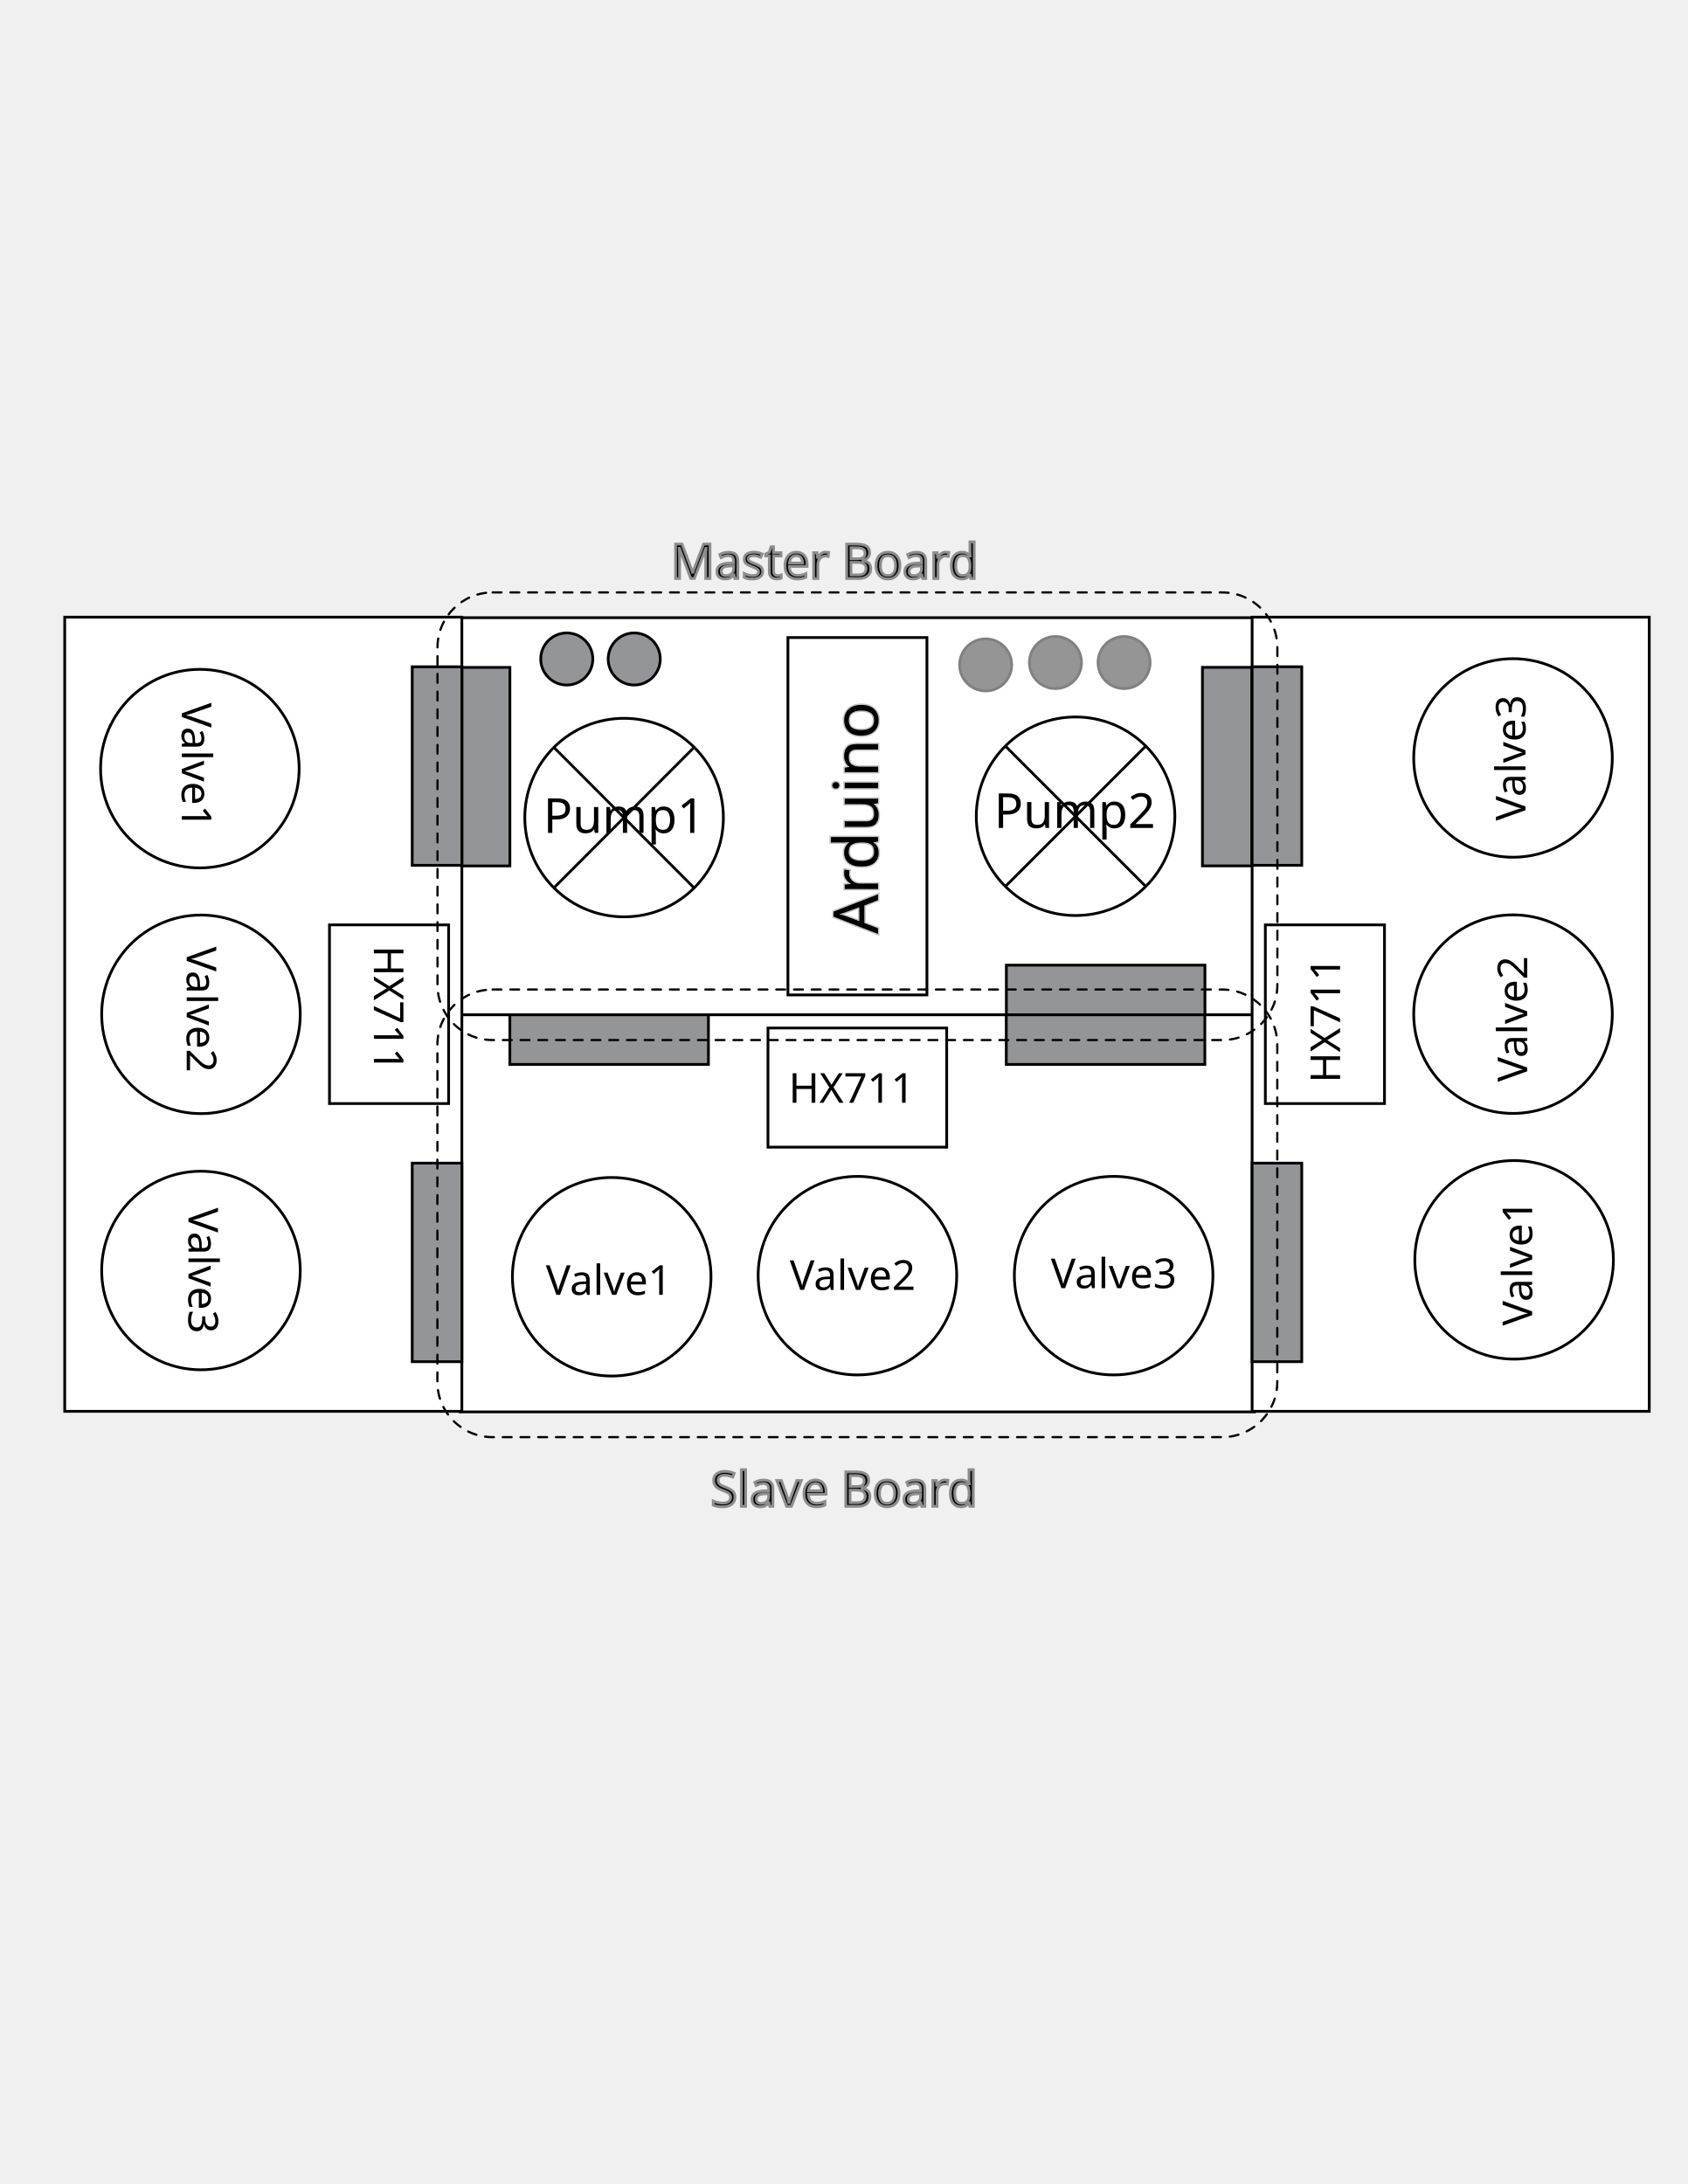
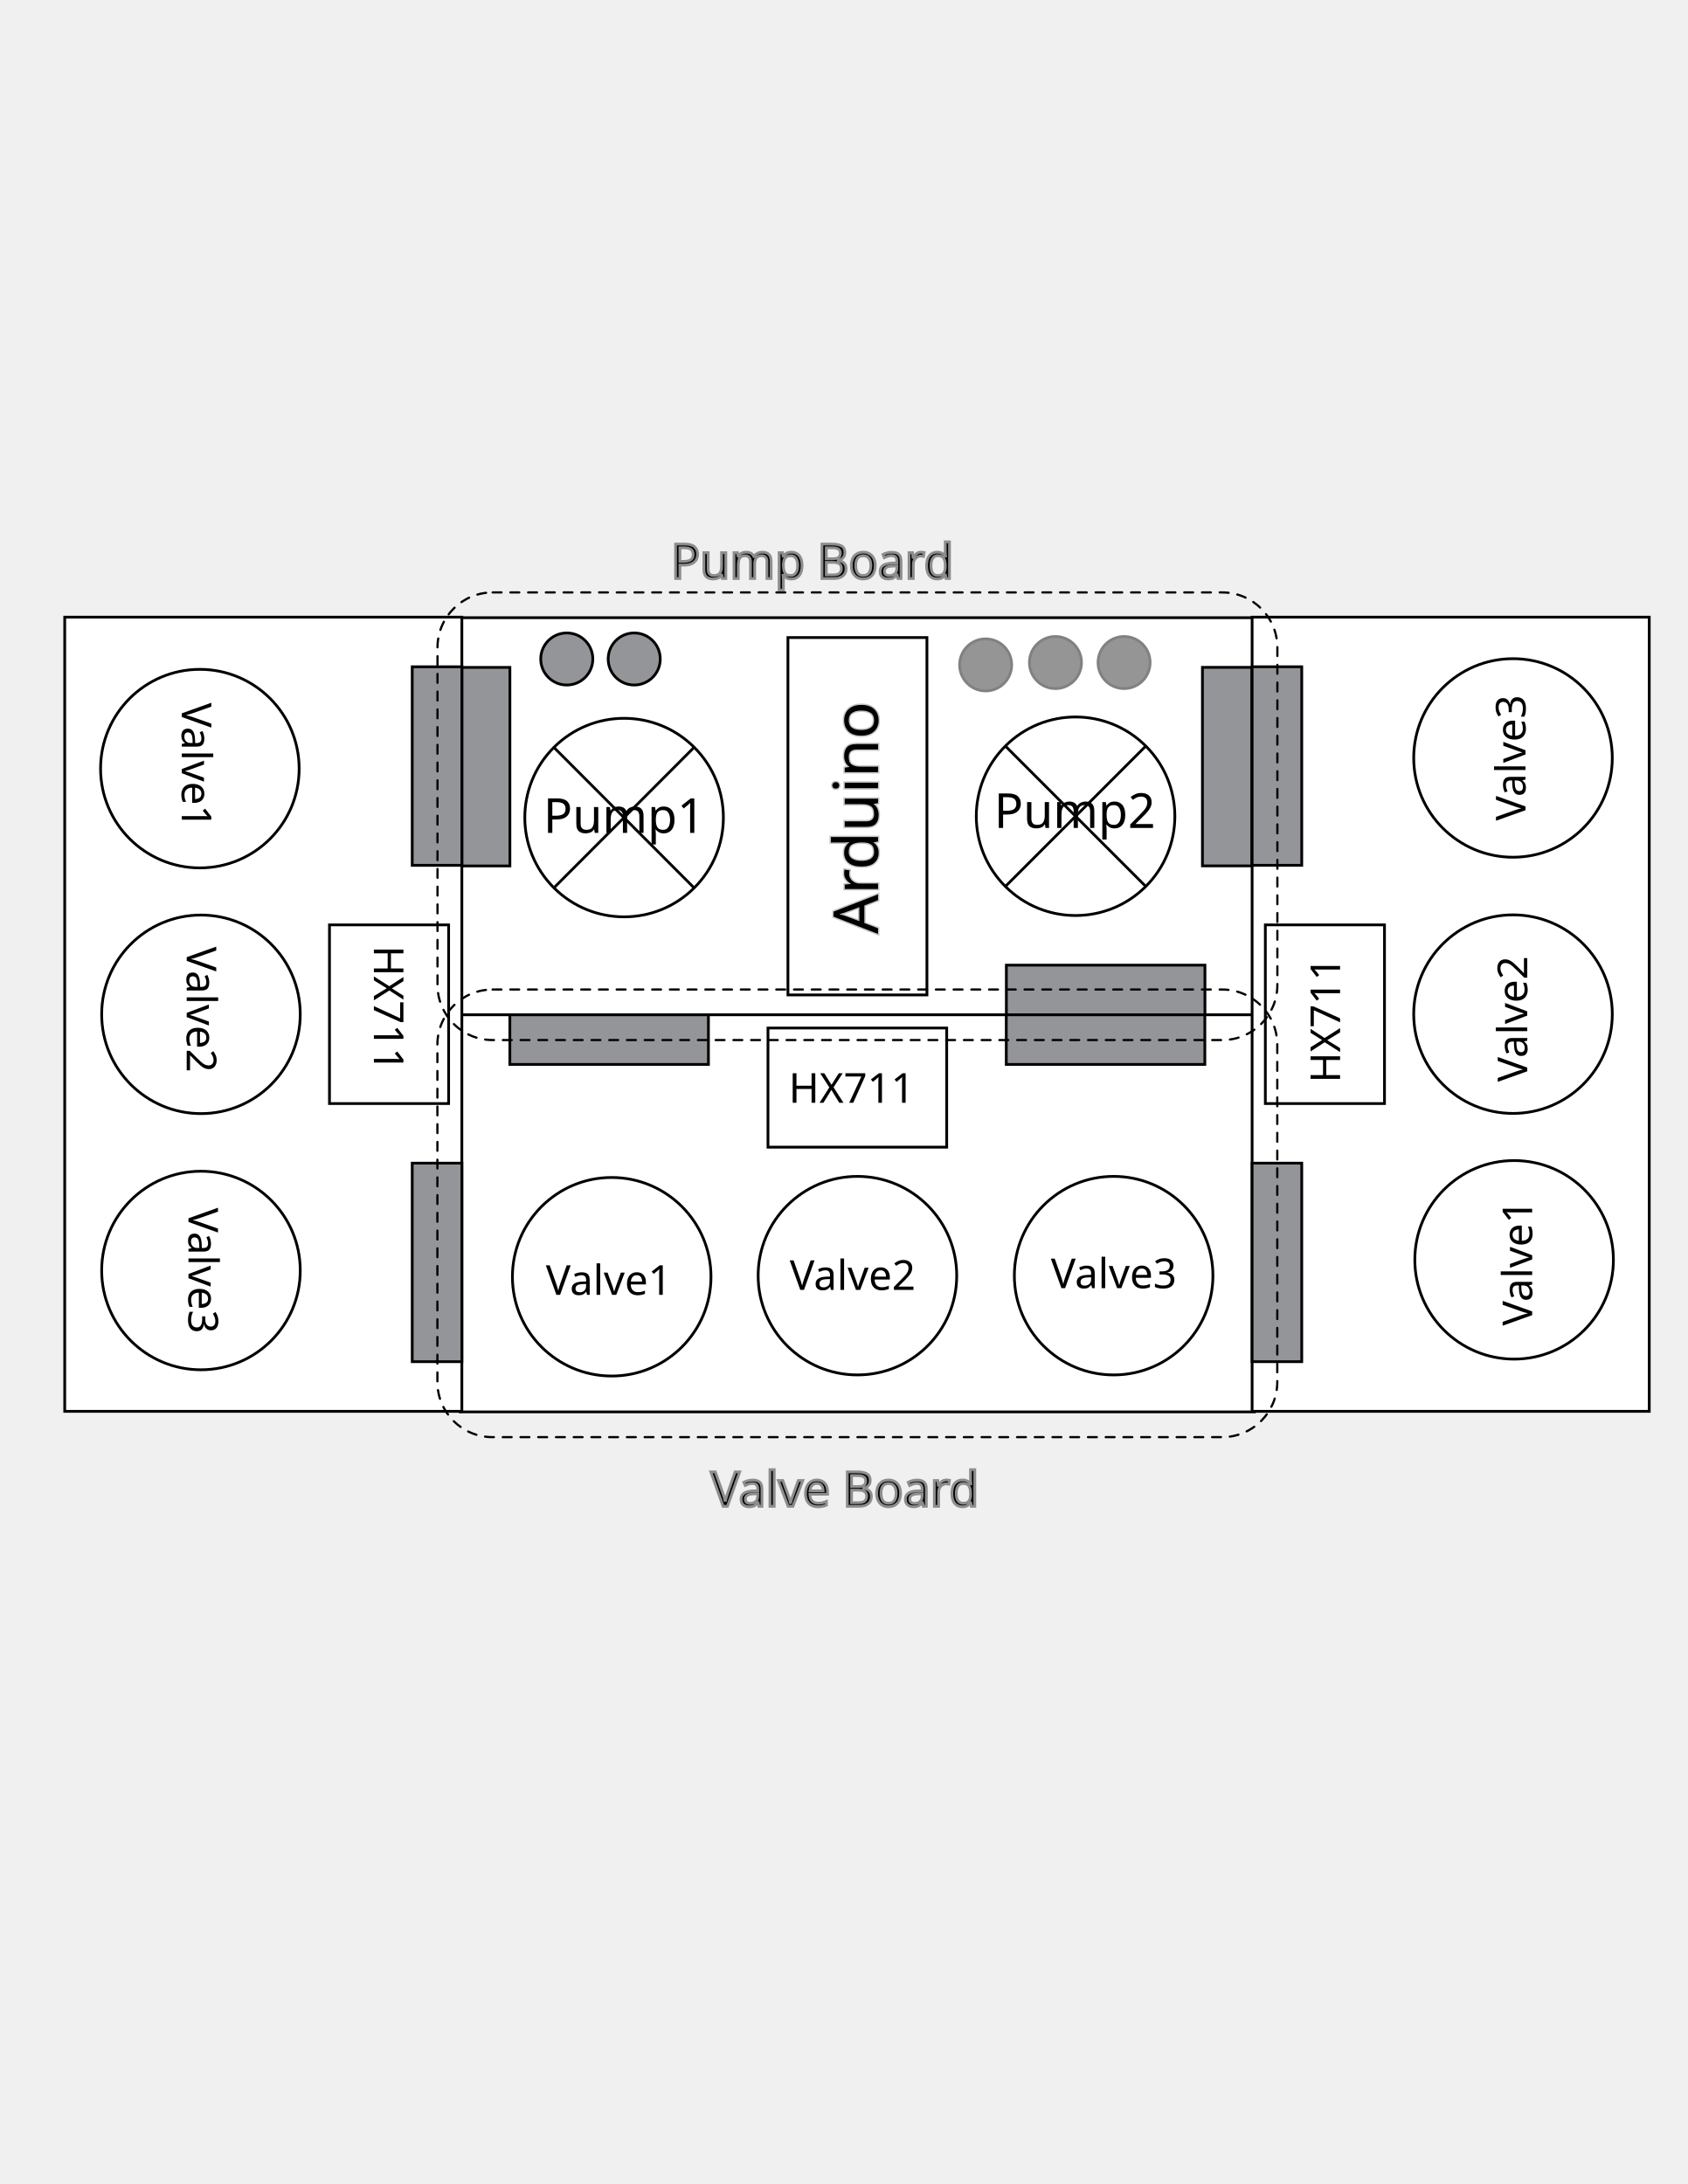
<svg xmlns="http://www.w3.org/2000/svg" version="1.1" id="Layer_1" x="0px" y="0px" viewBox="0 0 612 792" style="enable-background:new 0 0 612 792;" xml:space="preserve">
  <defs id="defs105" />
  <style type="text/css" id="style3">
	.st0{fill:#FFFFFF;stroke:#000000;stroke-miterlimit:10;}
	.st1{fill:#939598;stroke:#000000;stroke-miterlimit:10;}
	.st2{fill:none;stroke:#000000;stroke-miterlimit:10;}
</style>
  <rect x="166.9" y="224" class="st0" width="288" height="144" id="rect5" />
  <rect x="285.7" y="231.2" class="st0" width="50.4" height="129.6" id="rect7" />
  <rect x="409" y="269" transform="matrix(-1.836970e-16 1 -1 -1.836970e-16 722.9989 -167.0011)" class="st1" width="72" height="18" id="rect9" />
  <rect x="139.9" y="269" transform="matrix(-1.836970e-16 1 -1 -1.836970e-16 453.8839 102.1184)" class="st1" width="72" height="18" id="rect11" />
  <rect x="364.9" y="350" class="st1" width="72" height="18" id="rect15" />
  <g id="g83">
    <g id="g85">
      <ellipse transform="matrix(0.7071 -0.7071 0.7071 0.7071 -143.3805 246.8489)" class="st0" cx="226.3" cy="296.5" rx="36" ry="36" id="ellipse87" />
      <line class="st2" x1="200.8" y1="271" x2="251.7" y2="322" id="line89" />
    </g>
    <line class="st2" x1="251.7" y1="271" x2="200.8" y2="322" id="line91" />
  </g>
  <g id="g93">
    <g id="g95">
      <ellipse transform="matrix(0.7071 -0.7071 0.7071 0.7071 -95.0752 362.468)" class="st0" cx="390" cy="296" rx="36" ry="36" id="ellipse97" />
      <line class="st2" x1="364.5" y1="270.5" x2="415.5" y2="321.5" id="line99" />
    </g>
    <line class="st2" x1="415.5" y1="270.5" x2="364.5" y2="321.5" id="line101" />
  </g>
  <text xml:space="preserve" style="font-style:normal;font-weight:normal;font-size:22.5px;line-height:125%;font-family:sans-serif;letter-spacing:0px;word-spacing:0px;fill:#000000;fill-opacity:1;stroke:#000000;stroke-width:1px;stroke-linecap:butt;stroke-linejoin:miter;stroke-opacity:0.23;" x="-338.687" y="318.371" id="text4275" transform="matrix(0,-1,1,0,0,0)">
    <tspan id="tspan4277" x="-338.687" y="318.371">Arduino</tspan>
  </text>
  <text xml:space="preserve" style="font-style:normal;font-weight:normal;font-size:22.5px;line-height:125%;font-family:sans-serif;letter-spacing:0px;word-spacing:0px;fill:#000000;fill-opacity:1;stroke:none;stroke-width:1px;stroke-linecap:butt;stroke-linejoin:miter;stroke-opacity:1" x="197.005" y="302.03" id="text4279">
    <tspan id="tspan4281" x="197.005" y="302.03" style="font-size:17.5px">Pump1</tspan>
  </text>
  <text xml:space="preserve" style="font-style:normal;font-weight:normal;font-size:22.5px;line-height:125%;font-family:sans-serif;letter-spacing:0px;word-spacing:0px;fill:#000000;fill-opacity:1;stroke:none;stroke-width:1px;stroke-linecap:butt;stroke-linejoin:miter;stroke-opacity:1" x="360.451" y="300.233" id="text4279-3">
    <tspan id="tspan4281-5" x="360.451" y="300.233" style="font-size:17.5px">Pump2</tspan>
    <tspan x="360.451" y="322.108" style="font-size:17.5px" id="tspan4301" />
  </text>
  <g id="g4361">
    <g id="g35">
      <rect id="rect37" height="144" width="288" class="st0" transform="matrix(-1 -2.244810e-10 2.244810e-10 -1 621.7654 880)" y="368" x="166.9" />
      <rect id="rect39" height="43.2" width="64.8" class="st0" transform="matrix(-1 -2.245108e-10 2.245108e-10 -1 621.7654 788.8)" y="372.8" x="278.5" />
      <circle id="circle41" r="36" cy="462.6" cx="310.9" class="st0" />
      <circle id="circle43" r="36" cy="463" cx="221.8" class="st0" />
      <circle id="circle45" r="36" cy="462.6" cx="403.8" class="st0" />
      <rect id="rect47" height="18" width="72" class="st1" transform="matrix(-1 -4.489399e-11 4.489399e-11 -1 801.7677 754)" y="368" x="364.9" />
      <rect id="rect49" height="18" width="72" class="st1" transform="matrix(-1 -4.489399e-11 4.489399e-11 -1 441.7677 754)" y="368" x="184.9" />
    </g>
    <text id="text4235" y="399.897" x="285.975" style="font-style:normal;font-weight:normal;font-size:22.5px;line-height:125%;font-family:sans-serif;letter-spacing:0px;word-spacing:0px;fill:#000000;fill-opacity:1;stroke:none;stroke-width:1px;stroke-linecap:butt;stroke-linejoin:miter;stroke-opacity:1" xml:space="preserve">
      <tspan style="font-size:15px" y="399.897" x="285.975" id="tspan4237">HX711</tspan>
    </text>
    <text id="text4235-6" y="469.55" x="197.913" style="font-style:normal;font-weight:normal;font-size:22.5px;line-height:125%;font-family:sans-serif;letter-spacing:0px;word-spacing:0px;fill:#000000;fill-opacity:1;stroke:none;stroke-width:1px;stroke-linecap:butt;stroke-linejoin:miter;stroke-opacity:1" xml:space="preserve">
      <tspan style="font-size:15px" y="469.55" x="197.913" id="tspan4237-2">Valve1</tspan>
    </text>
    <text id="text4235-6-9" y="467.768" x="286.348" style="font-style:normal;font-weight:normal;font-size:22.5px;line-height:125%;font-family:sans-serif;letter-spacing:0px;word-spacing:0px;fill:#000000;fill-opacity:1;stroke:none;stroke-width:1px;stroke-linecap:butt;stroke-linejoin:miter;stroke-opacity:1" xml:space="preserve">
      <tspan style="font-size:15px" y="467.768" x="286.348" id="tspan4237-2-1">Valve2</tspan>
      <tspan id="tspan4359" style="font-size:15px" y="486.518" x="286.348" />
    </text>
    <text id="text4235-6-9-2" y="467.132" x="381.037" style="font-style:normal;font-weight:normal;font-size:22.5px;line-height:125%;font-family:sans-serif;letter-spacing:0px;word-spacing:0px;fill:#000000;fill-opacity:1;stroke:none;stroke-width:1px;stroke-linecap:butt;stroke-linejoin:miter;stroke-opacity:1" xml:space="preserve">
      <tspan style="font-size:15px" y="467.132" x="381.037" id="tspan4237-2-1-7">Valve3</tspan>
      <tspan id="tspan4357" style="font-size:15px" y="485.882" x="381.037" />
    </text>
  </g>
  <g transform="matrix(0,1,-1,0,535.4682,56.93295)" id="g4361-0">
    <g id="g35-9">
      <rect id="rect37-3" height="144" width="288" class="st0" transform="matrix(-1,0,0,-1,621.7654,880)" y="368" x="166.9" style="fill:#ffffff;stroke:#000000;stroke-miterlimit:10" />
      <rect id="rect39-6" height="43.2" width="64.8" class="st0" transform="matrix(-1,0,0,-1,621.7654,788.8)" y="372.8" x="278.5" style="fill:#ffffff;stroke:#000000;stroke-miterlimit:10" />
      <circle id="circle41-0" r="36" cy="462.6" cx="310.9" class="st0" style="fill:#ffffff;stroke:#000000;stroke-miterlimit:10" />
      <circle id="circle43-6" r="36" cy="463" cx="221.8" class="st0" style="fill:#ffffff;stroke:#000000;stroke-miterlimit:10" />
      <circle id="circle45-2" r="36" cy="462.6" cx="403.8" class="st0" style="fill:#ffffff;stroke:#000000;stroke-miterlimit:10" />
      <rect id="rect47-6" height="18" width="72" class="st1" transform="matrix(-1,0,0,-1,801.7677,754)" y="368" x="364.9" style="fill:#939598;stroke:#000000;stroke-miterlimit:10" />
      <rect id="rect49-1" height="18" width="72" class="st1" transform="matrix(-1,0,0,-1,441.7677,754)" y="368" x="184.9" style="fill:#939598;stroke:#000000;stroke-miterlimit:10" />
    </g>
    <text id="text4235-8" y="399.897" x="285.975" style="font-style:normal;font-weight:normal;font-size:22.5px;line-height:125%;font-family:sans-serif;letter-spacing:0px;word-spacing:0px;fill:#000000;fill-opacity:1;stroke:none;stroke-width:1px;stroke-linecap:butt;stroke-linejoin:miter;stroke-opacity:1" xml:space="preserve">
      <tspan style="font-size:15px" y="399.897" x="285.975" id="tspan4237-7">HX711</tspan>
    </text>
    <text id="text4235-6-92" y="469.55" x="197.913" style="font-style:normal;font-weight:normal;font-size:22.5px;line-height:125%;font-family:sans-serif;letter-spacing:0px;word-spacing:0px;fill:#000000;fill-opacity:1;stroke:none;stroke-width:1px;stroke-linecap:butt;stroke-linejoin:miter;stroke-opacity:1" xml:space="preserve">
      <tspan style="font-size:15px" y="469.55" x="197.913" id="tspan4237-2-0">Valve1</tspan>
    </text>
    <text id="text4235-6-9-23" y="467.768" x="286.348" style="font-style:normal;font-weight:normal;font-size:22.5px;line-height:125%;font-family:sans-serif;letter-spacing:0px;word-spacing:0px;fill:#000000;fill-opacity:1;stroke:none;stroke-width:1px;stroke-linecap:butt;stroke-linejoin:miter;stroke-opacity:1" xml:space="preserve">
      <tspan style="font-size:15px" y="467.768" x="286.348" id="tspan4237-2-1-75">Valve2</tspan>
      <tspan id="tspan4359-9" style="font-size:15px" y="486.518" x="286.348" />
    </text>
    <text id="text4235-6-9-2-2" y="467.132" x="381.037" style="font-style:normal;font-weight:normal;font-size:22.5px;line-height:125%;font-family:sans-serif;letter-spacing:0px;word-spacing:0px;fill:#000000;fill-opacity:1;stroke:none;stroke-width:1px;stroke-linecap:butt;stroke-linejoin:miter;stroke-opacity:1" xml:space="preserve">
      <tspan style="font-size:15px" y="467.132" x="381.037" id="tspan4237-2-1-7-2">Valve3</tspan>
      <tspan id="tspan4357-8" style="font-size:15px" y="485.882" x="381.037" />
    </text>
  </g>
  <g transform="matrix(0,-1,1,0,86.00523,678.6638)" id="g4361-0-9">
    <g id="g35-9-7">
      <rect id="rect37-3-3" height="144" width="288" class="st0" transform="matrix(-1,0,0,-1,621.7654,880)" y="368" x="166.9" style="fill:#ffffff;stroke:#000000;stroke-miterlimit:10" />
      <rect id="rect39-6-6" height="43.2" width="64.8" class="st0" transform="matrix(-1,0,0,-1,621.7654,788.8)" y="372.8" x="278.5" style="fill:#ffffff;stroke:#000000;stroke-miterlimit:10" />
      <circle id="circle41-0-1" r="36" cy="462.6" cx="310.9" class="st0" style="fill:#ffffff;stroke:#000000;stroke-miterlimit:10" />
      <circle id="circle43-6-2" r="36" cy="463" cx="221.8" class="st0" style="fill:#ffffff;stroke:#000000;stroke-miterlimit:10" />
      <circle id="circle45-2-9" r="36" cy="462.6" cx="403.8" class="st0" style="fill:#ffffff;stroke:#000000;stroke-miterlimit:10" />
      <rect id="rect47-6-3" height="18" width="72" class="st1" transform="matrix(-1,0,0,-1,801.7677,754)" y="368" x="364.9" style="fill:#939598;stroke:#000000;stroke-miterlimit:10" />
      <rect id="rect49-1-1" height="18" width="72" class="st1" transform="matrix(-1,0,0,-1,441.7677,754)" y="368" x="184.9" style="fill:#939598;stroke:#000000;stroke-miterlimit:10" />
    </g>
    <text id="text4235-8-9" y="399.897" x="285.975" style="font-style:normal;font-weight:normal;font-size:22.5px;line-height:125%;font-family:sans-serif;letter-spacing:0px;word-spacing:0px;fill:#000000;fill-opacity:1;stroke:none;stroke-width:1px;stroke-linecap:butt;stroke-linejoin:miter;stroke-opacity:1" xml:space="preserve">
      <tspan style="font-size:15px" y="399.897" x="285.975" id="tspan4237-7-4">HX711</tspan>
    </text>
    <text id="text4235-6-92-7" y="469.55" x="197.913" style="font-style:normal;font-weight:normal;font-size:22.5px;line-height:125%;font-family:sans-serif;letter-spacing:0px;word-spacing:0px;fill:#000000;fill-opacity:1;stroke:none;stroke-width:1px;stroke-linecap:butt;stroke-linejoin:miter;stroke-opacity:1" xml:space="preserve">
      <tspan style="font-size:15px" y="469.55" x="197.913" id="tspan4237-2-0-8">Valve1</tspan>
    </text>
    <text id="text4235-6-9-23-4" y="467.768" x="286.348" style="font-style:normal;font-weight:normal;font-size:22.5px;line-height:125%;font-family:sans-serif;letter-spacing:0px;word-spacing:0px;fill:#000000;fill-opacity:1;stroke:none;stroke-width:1px;stroke-linecap:butt;stroke-linejoin:miter;stroke-opacity:1" xml:space="preserve">
      <tspan style="font-size:15px" y="467.768" x="286.348" id="tspan4237-2-1-75-5">Valve2</tspan>
      <tspan id="tspan4359-9-0" style="font-size:15px" y="486.518" x="286.348" />
    </text>
    <text id="text4235-6-9-2-2-3" y="467.132" x="381.037" style="font-style:normal;font-weight:normal;font-size:22.5px;line-height:125%;font-family:sans-serif;letter-spacing:0px;word-spacing:0px;fill:#000000;fill-opacity:1;stroke:none;stroke-width:1px;stroke-linecap:butt;stroke-linejoin:miter;stroke-opacity:1" xml:space="preserve">
      <tspan style="font-size:15px" y="467.132" x="381.037" id="tspan4237-2-1-7-2-6">Valve3</tspan>
      <tspan id="tspan4357-8-1" style="font-size:15px" y="485.882" x="381.037" />
    </text>
  </g>
  <circle style="color:#000000;clip-rule:nonzero;display:inline;overflow:visible;visibility:visible;opacity:1;isolation:auto;mix-blend-mode:normal;color-interpolation:sRGB;color-interpolation-filters:linearRGB;solid-color:#000000;solid-opacity:1;fill:#939598;fill-opacity:1;fill-rule:nonzero;stroke:#000000;stroke-width:1;stroke-linecap:round;stroke-linejoin:round;stroke-miterlimit:4;stroke-dasharray:none;stroke-dashoffset:0;stroke-opacity:1;color-rendering:auto;image-rendering:auto;shape-rendering:auto;text-rendering:auto;enable-background:accumulate" id="path4580" cx="205.508" cy="238.973" r="9.439" />
  <circle style="color:#000000;clip-rule:nonzero;display:inline;overflow:visible;visibility:visible;opacity:1;isolation:auto;mix-blend-mode:normal;color-interpolation:sRGB;color-interpolation-filters:linearRGB;solid-color:#000000;solid-opacity:1;fill:#939598;fill-opacity:1;fill-rule:nonzero;stroke:#000000;stroke-width:1;stroke-linecap:round;stroke-linejoin:round;stroke-miterlimit:4;stroke-dasharray:none;stroke-dashoffset:0;stroke-opacity:1;color-rendering:auto;image-rendering:auto;shape-rendering:auto;text-rendering:auto;enable-background:accumulate" id="path4580-3" cx="229.963" cy="238.973" r="9.439" />
  <circle style="color:#000000;clip-rule:nonzero;display:inline;overflow:visible;visibility:visible;opacity:1;isolation:auto;mix-blend-mode:normal;color-interpolation:sRGB;color-interpolation-filters:linearRGB;solid-color:#000000;solid-opacity:1;fill:#959595;fill-opacity:1;fill-rule:nonzero;stroke:#818181;stroke-width:1;stroke-linecap:round;stroke-linejoin:round;stroke-miterlimit:4;stroke-dasharray:none;stroke-dashoffset:0;stroke-opacity:1;color-rendering:auto;image-rendering:auto;shape-rendering:auto;text-rendering:auto;enable-background:accumulate" id="path4580-3-6" cx="357.387" cy="241.118" r="9.439" />
  <circle style="color:#000000;clip-rule:nonzero;display:inline;overflow:visible;visibility:visible;opacity:1;isolation:auto;mix-blend-mode:normal;color-interpolation:sRGB;color-interpolation-filters:linearRGB;solid-color:#000000;solid-opacity:1;fill:#959595;fill-opacity:1;fill-rule:nonzero;stroke:#818181;stroke-width:1;stroke-linecap:round;stroke-linejoin:round;stroke-miterlimit:4;stroke-dasharray:none;stroke-dashoffset:0;stroke-opacity:1;color-rendering:auto;image-rendering:auto;shape-rendering:auto;text-rendering:auto;enable-background:accumulate" id="path4580-3-6-7" cx="382.7" cy="240.26" r="9.439" />
  <circle style="color:#000000;clip-rule:nonzero;display:inline;overflow:visible;visibility:visible;opacity:1;isolation:auto;mix-blend-mode:normal;color-interpolation:sRGB;color-interpolation-filters:linearRGB;solid-color:#000000;solid-opacity:1;fill:#959595;fill-opacity:1;fill-rule:nonzero;stroke:#818181;stroke-width:1;stroke-linecap:round;stroke-linejoin:round;stroke-miterlimit:4;stroke-dasharray:none;stroke-dashoffset:0;stroke-opacity:1;color-rendering:auto;image-rendering:auto;shape-rendering:auto;text-rendering:auto;enable-background:accumulate" id="path4580-3-6-5" cx="407.584" cy="240.26" r="9.439" />
  <rect style="color:#000000;clip-rule:nonzero;display:inline;overflow:visible;visibility:visible;opacity:1;isolation:auto;mix-blend-mode:normal;color-interpolation:sRGB;color-interpolation-filters:linearRGB;solid-color:#000000;solid-opacity:1;fill:none;fill-opacity:1;fill-rule:nonzero;stroke:#020202;stroke-width:0.804;stroke-linecap:round;stroke-linejoin:round;stroke-miterlimit:4;stroke-dasharray:3.215, 3.215;stroke-dashoffset:0;stroke-opacity:1;color-rendering:auto;image-rendering:auto;shape-rendering:auto;text-rendering:auto;enable-background:accumulate" id="rect4633" width="304.534" height="162.327" x="158.633" y="214.837" rx="20" ry="20" />
-   <text xml:space="preserve" style="font-style:normal;font-weight:normal;font-size:22.5px;line-height:125%;font-family:sans-serif;letter-spacing:0px;word-spacing:0px;fill:#000000;fill-opacity:1;stroke:#8d8d8d;stroke-width:1px;stroke-linecap:butt;stroke-linejoin:miter;stroke-opacity:1;" x="243.263" y="209.798" id="text4635">
-     <tspan id="tspan4637" x="243.263" y="209.798" style="font-size:17.5px;stroke:#8d8d8d;stroke-opacity:1;">Master Board</tspan>
+   <text xml:space="preserve" style="font-style:normal;font-weight:normal;font-size:22.5px;line-height:125%;font-family:sans-serif;letter-spacing:0px;word-spacing:0px;fill:#000000;fill-opacity:1;stroke:#8d8d8d;stroke-width:1px;stroke-linecap:butt;stroke-linejoin:miter;stroke-opacity:1" x="243.263" y="209.798" id="text4635">
+     <tspan id="tspan4637" x="243.263" y="209.798" style="font-size:17.5px;stroke:#8d8d8d;stroke-opacity:1">Pump Board</tspan>
  </text>
  <text xml:space="preserve" style="font-style:normal;font-weight:normal;font-size:22.5px;line-height:125%;font-family:sans-serif;letter-spacing:0px;word-spacing:0px;fill:#000000;fill-opacity:1;stroke:#8d8d8d;stroke-width:1px;stroke-linecap:butt;stroke-linejoin:miter;stroke-opacity:1" x="257.722" y="546.251" id="text4635-3">
-     <tspan id="tspan4637-5" x="257.722" y="546.251" style="font-size:17.5px;stroke:#8d8d8d;stroke-opacity:1">Slave Board</tspan>
+     <tspan id="tspan4637-5" x="257.722" y="546.251" style="font-size:17.5px;stroke:#8d8d8d;stroke-opacity:1">Valve Board</tspan>
  </text>
  <rect style="color:#000000;clip-rule:nonzero;display:inline;overflow:visible;visibility:visible;opacity:1;isolation:auto;mix-blend-mode:normal;color-interpolation:sRGB;color-interpolation-filters:linearRGB;solid-color:#000000;solid-opacity:1;fill:none;fill-opacity:1;fill-rule:nonzero;stroke:#020202;stroke-width:0.804;stroke-linecap:round;stroke-linejoin:round;stroke-miterlimit:4;stroke-dasharray:3.215, 3.215;stroke-dashoffset:0;stroke-opacity:1;color-rendering:auto;image-rendering:auto;shape-rendering:auto;text-rendering:auto;enable-background:accumulate" id="rect4633-6" width="304.534" height="162.327" x="158.598" y="358.837" rx="20" ry="20" />
</svg>
